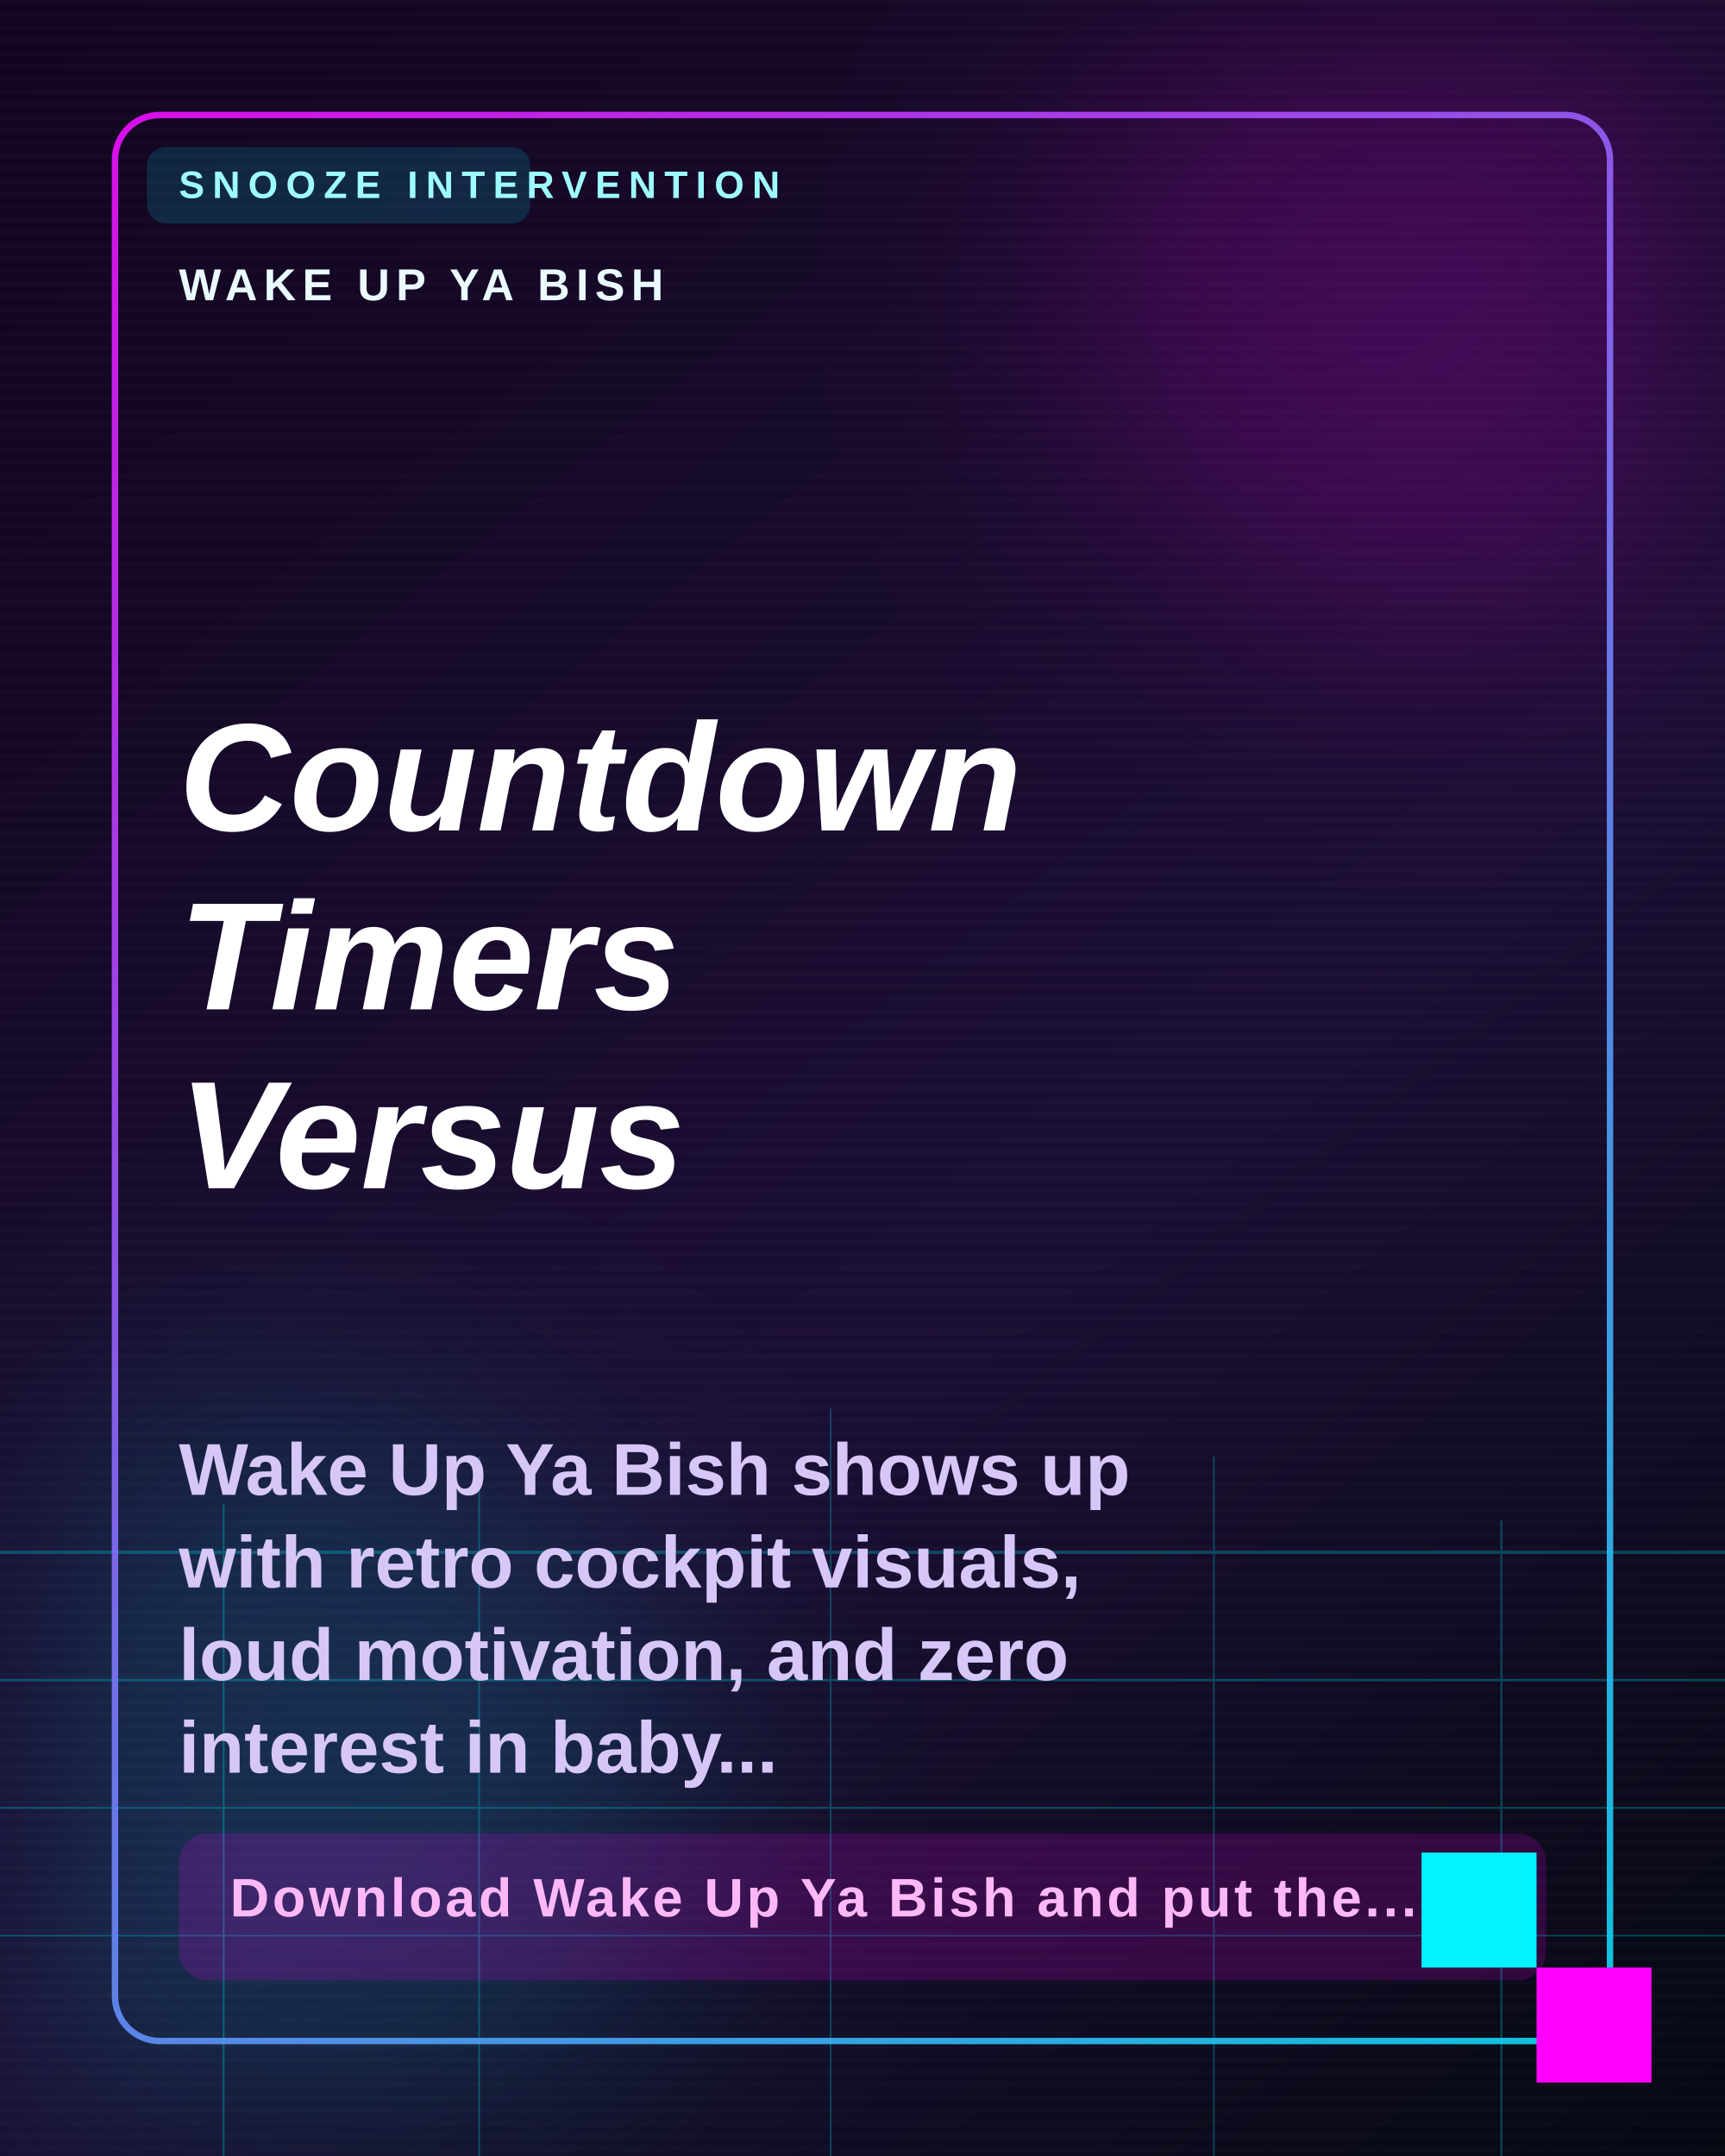
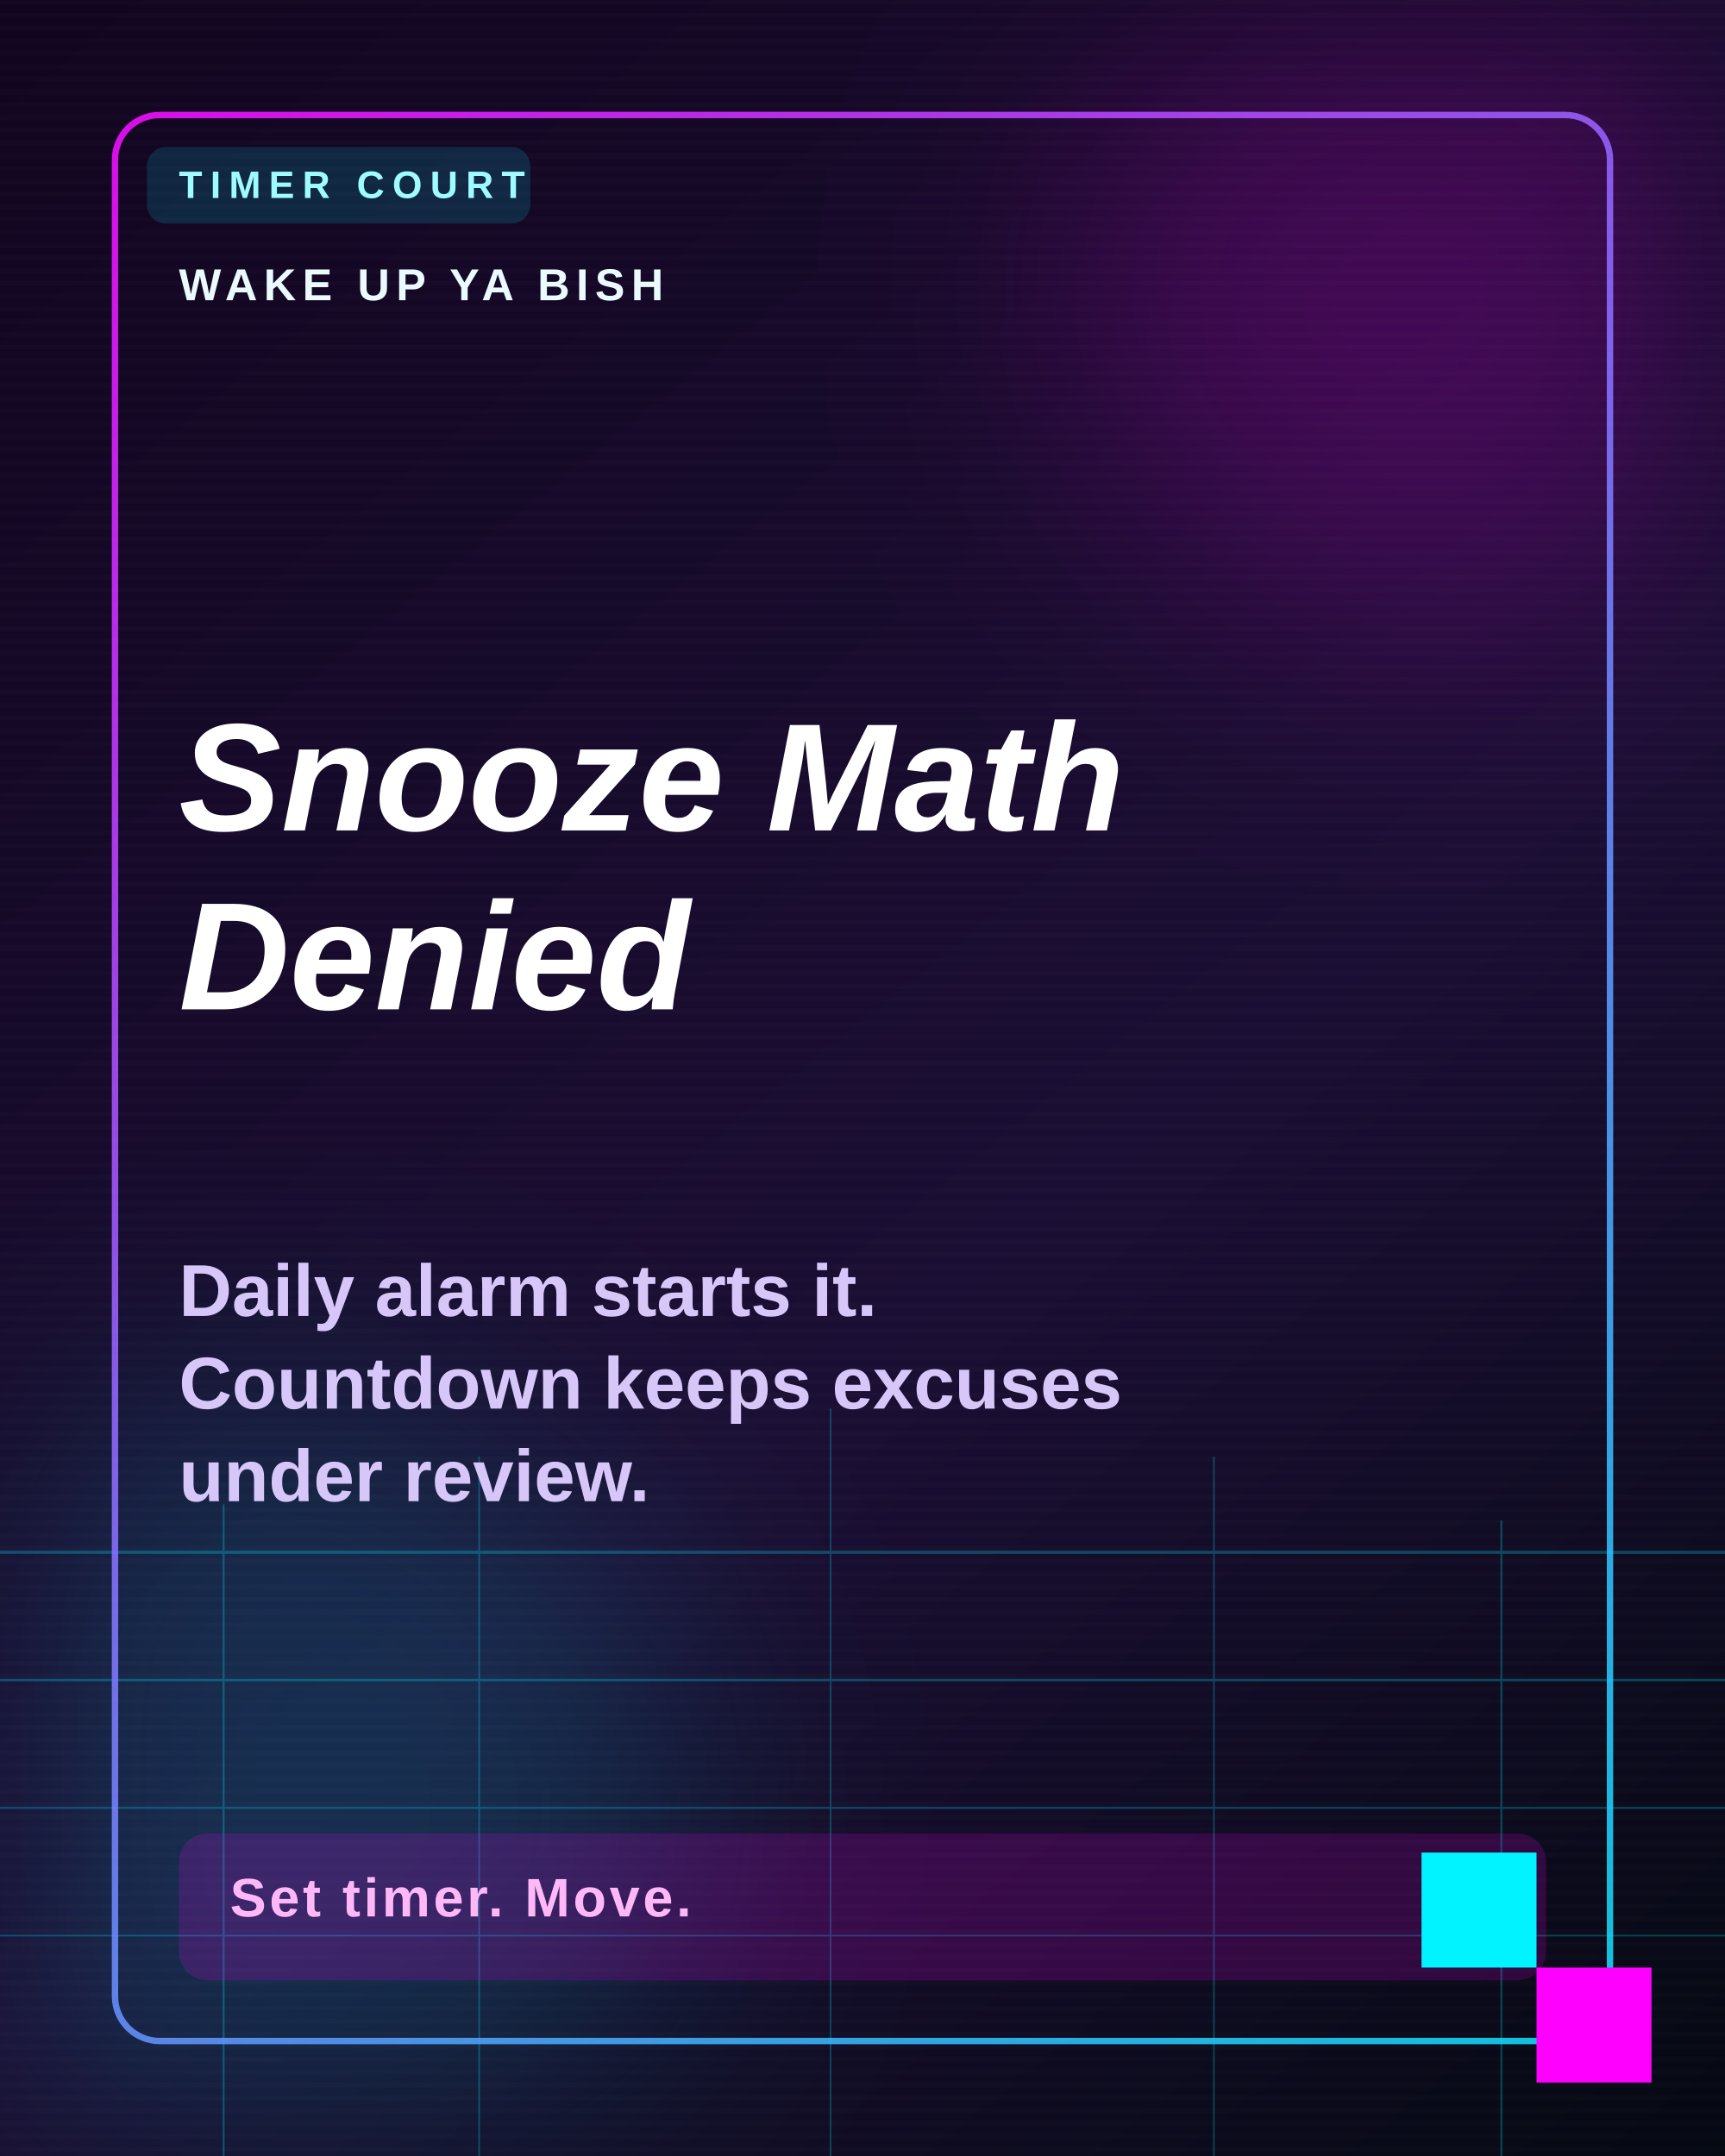
<svg xmlns="http://www.w3.org/2000/svg" width="1080" height="1350" viewBox="0 0 1080 1350" fill="none">
  <defs>
    <linearGradient id="bg" x1="0" y1="0" x2="1080" y2="1350" gradientUnits="userSpaceOnUse">
      <stop offset="0" stop-color="#11051f" />
      <stop offset="0.58" stop-color="#1b0e34" />
      <stop offset="1" stop-color="#050912" />
    </linearGradient>
    <linearGradient id="pinkGlow" x1="0" y1="0" x2="1080" y2="1350" gradientUnits="userSpaceOnUse">
      <stop offset="0" stop-color="#fe00fe" stop-opacity="0.9" />
      <stop offset="1" stop-color="#00f3ff" stop-opacity="0.85" />
    </linearGradient>
    <filter id="softBlur" x="-40%" y="-40%" width="180%" height="180%">
      <feGaussianBlur stdDeviation="80" />
    </filter>
    <pattern id="scanlines" width="8" height="8" patternUnits="userSpaceOnUse">
      <rect width="8" height="3" fill="rgba(255,255,255,0.04)" />
    </pattern>
  </defs>
  <rect width="1080" height="1350" fill="url(#bg)" />
  <circle cx="890" cy="180" r="220" fill="#fe00fe" opacity="0.18" filter="url(#softBlur)" />
  <circle cx="170" cy="1130" r="260" fill="#00f3ff" opacity="0.14" filter="url(#softBlur)" />
  <rect width="1080" height="1350" fill="url(#scanlines)" opacity="0.26" />
  <g opacity="0.26">
    <path d="M0 972 H1080" stroke="#00f3ff" stroke-width="2" />
    <path d="M0 1052 H1080" stroke="#00f3ff" stroke-width="1.5" />
    <path d="M0 1132 H1080" stroke="#00f3ff" stroke-width="1.2" />
    <path d="M0 1212 H1080" stroke="#00f3ff" stroke-width="1" />
    <path d="M140 942 V1350" stroke="#00f3ff" stroke-width="1.2" />
    <path d="M300 912 V1350" stroke="#00f3ff" stroke-width="1" />
    <path d="M520 882 V1350" stroke="#00f3ff" stroke-width="1" />
    <path d="M760 912 V1350" stroke="#00f3ff" stroke-width="1" />
    <path d="M940 952 V1350" stroke="#00f3ff" stroke-width="1.2" />
  </g>
  <rect x="72" y="72" width="936" height="1206" rx="28" stroke="url(#pinkGlow)" stroke-width="4" />
  <rect x="92" y="92" width="240" height="48" rx="12" fill="#00f3ff" opacity="0.14" />
-   <text x="112" y="124" fill="#9efcff" font-size="24" font-family="Arial, Helvetica, sans-serif" font-weight="700" letter-spacing="5">SNOOZE INTERVENTION</text>
+   <text x="112" y="124" fill="#9efcff" font-size="24" font-family="Arial, Helvetica, sans-serif" font-weight="700" letter-spacing="5">TIMER COURT</text>
  <text x="112" y="188" fill="#ebfaff" font-size="28" font-family="Arial, Helvetica, sans-serif" font-weight="700" letter-spacing="4">WAKE UP YA BISH</text>
-   <text x="112" y="520" fill="#ffffff" font-size="96" font-family="Arial, Helvetica, sans-serif" font-style="italic" font-weight="900">Countdown</text>
-   <text x="112" y="632" fill="#ffffff" font-size="96" font-family="Arial, Helvetica, sans-serif" font-style="italic" font-weight="900">Timers</text>
-   <text x="112" y="744" fill="#ffffff" font-size="96" font-family="Arial, Helvetica, sans-serif" font-style="italic" font-weight="900">Versus</text>
-   <text x="112" y="936" fill="#d7c7f9" font-size="46" font-family="Arial, Helvetica, sans-serif" font-weight="600">Wake Up Ya Bish shows up</text>
-   <text x="112" y="994" fill="#d7c7f9" font-size="46" font-family="Arial, Helvetica, sans-serif" font-weight="600">with retro cockpit visuals,</text>
-   <text x="112" y="1052" fill="#d7c7f9" font-size="46" font-family="Arial, Helvetica, sans-serif" font-weight="600">loud motivation, and zero</text>
-   <text x="112" y="1110" fill="#d7c7f9" font-size="46" font-family="Arial, Helvetica, sans-serif" font-weight="600">interest in baby...</text>
+   <text x="112" y="520" fill="#ffffff" font-size="96" font-family="Arial, Helvetica, sans-serif" font-style="italic" font-weight="900">Snooze Math</text>
+   <text x="112" y="632" fill="#ffffff" font-size="96" font-family="Arial, Helvetica, sans-serif" font-style="italic" font-weight="900">Denied</text>
+   <text x="112" y="824" fill="#d7c7f9" font-size="46" font-family="Arial, Helvetica, sans-serif" font-weight="600">Daily alarm starts it.</text>
+   <text x="112" y="882" fill="#d7c7f9" font-size="46" font-family="Arial, Helvetica, sans-serif" font-weight="600">Countdown keeps excuses</text>
+   <text x="112" y="940" fill="#d7c7f9" font-size="46" font-family="Arial, Helvetica, sans-serif" font-weight="600">under review.</text>
  <rect x="112" y="1148" width="856" height="92" rx="18" fill="#fe00fe" opacity="0.16" />
-   <text x="144" y="1200" fill="#ffb8f7" font-size="34" font-family="Arial, Helvetica, sans-serif" font-weight="800" letter-spacing="2">Download Wake Up Ya Bish and put the...</text>
+   <text x="144" y="1200" fill="#ffb8f7" font-size="34" font-family="Arial, Helvetica, sans-serif" font-weight="800" letter-spacing="2">Set timer. Move.</text>
  <rect x="890" y="1160" width="72" height="72" fill="#00f3ff" />
  <rect x="962" y="1232" width="72" height="72" fill="#fe00fe" />
</svg>
